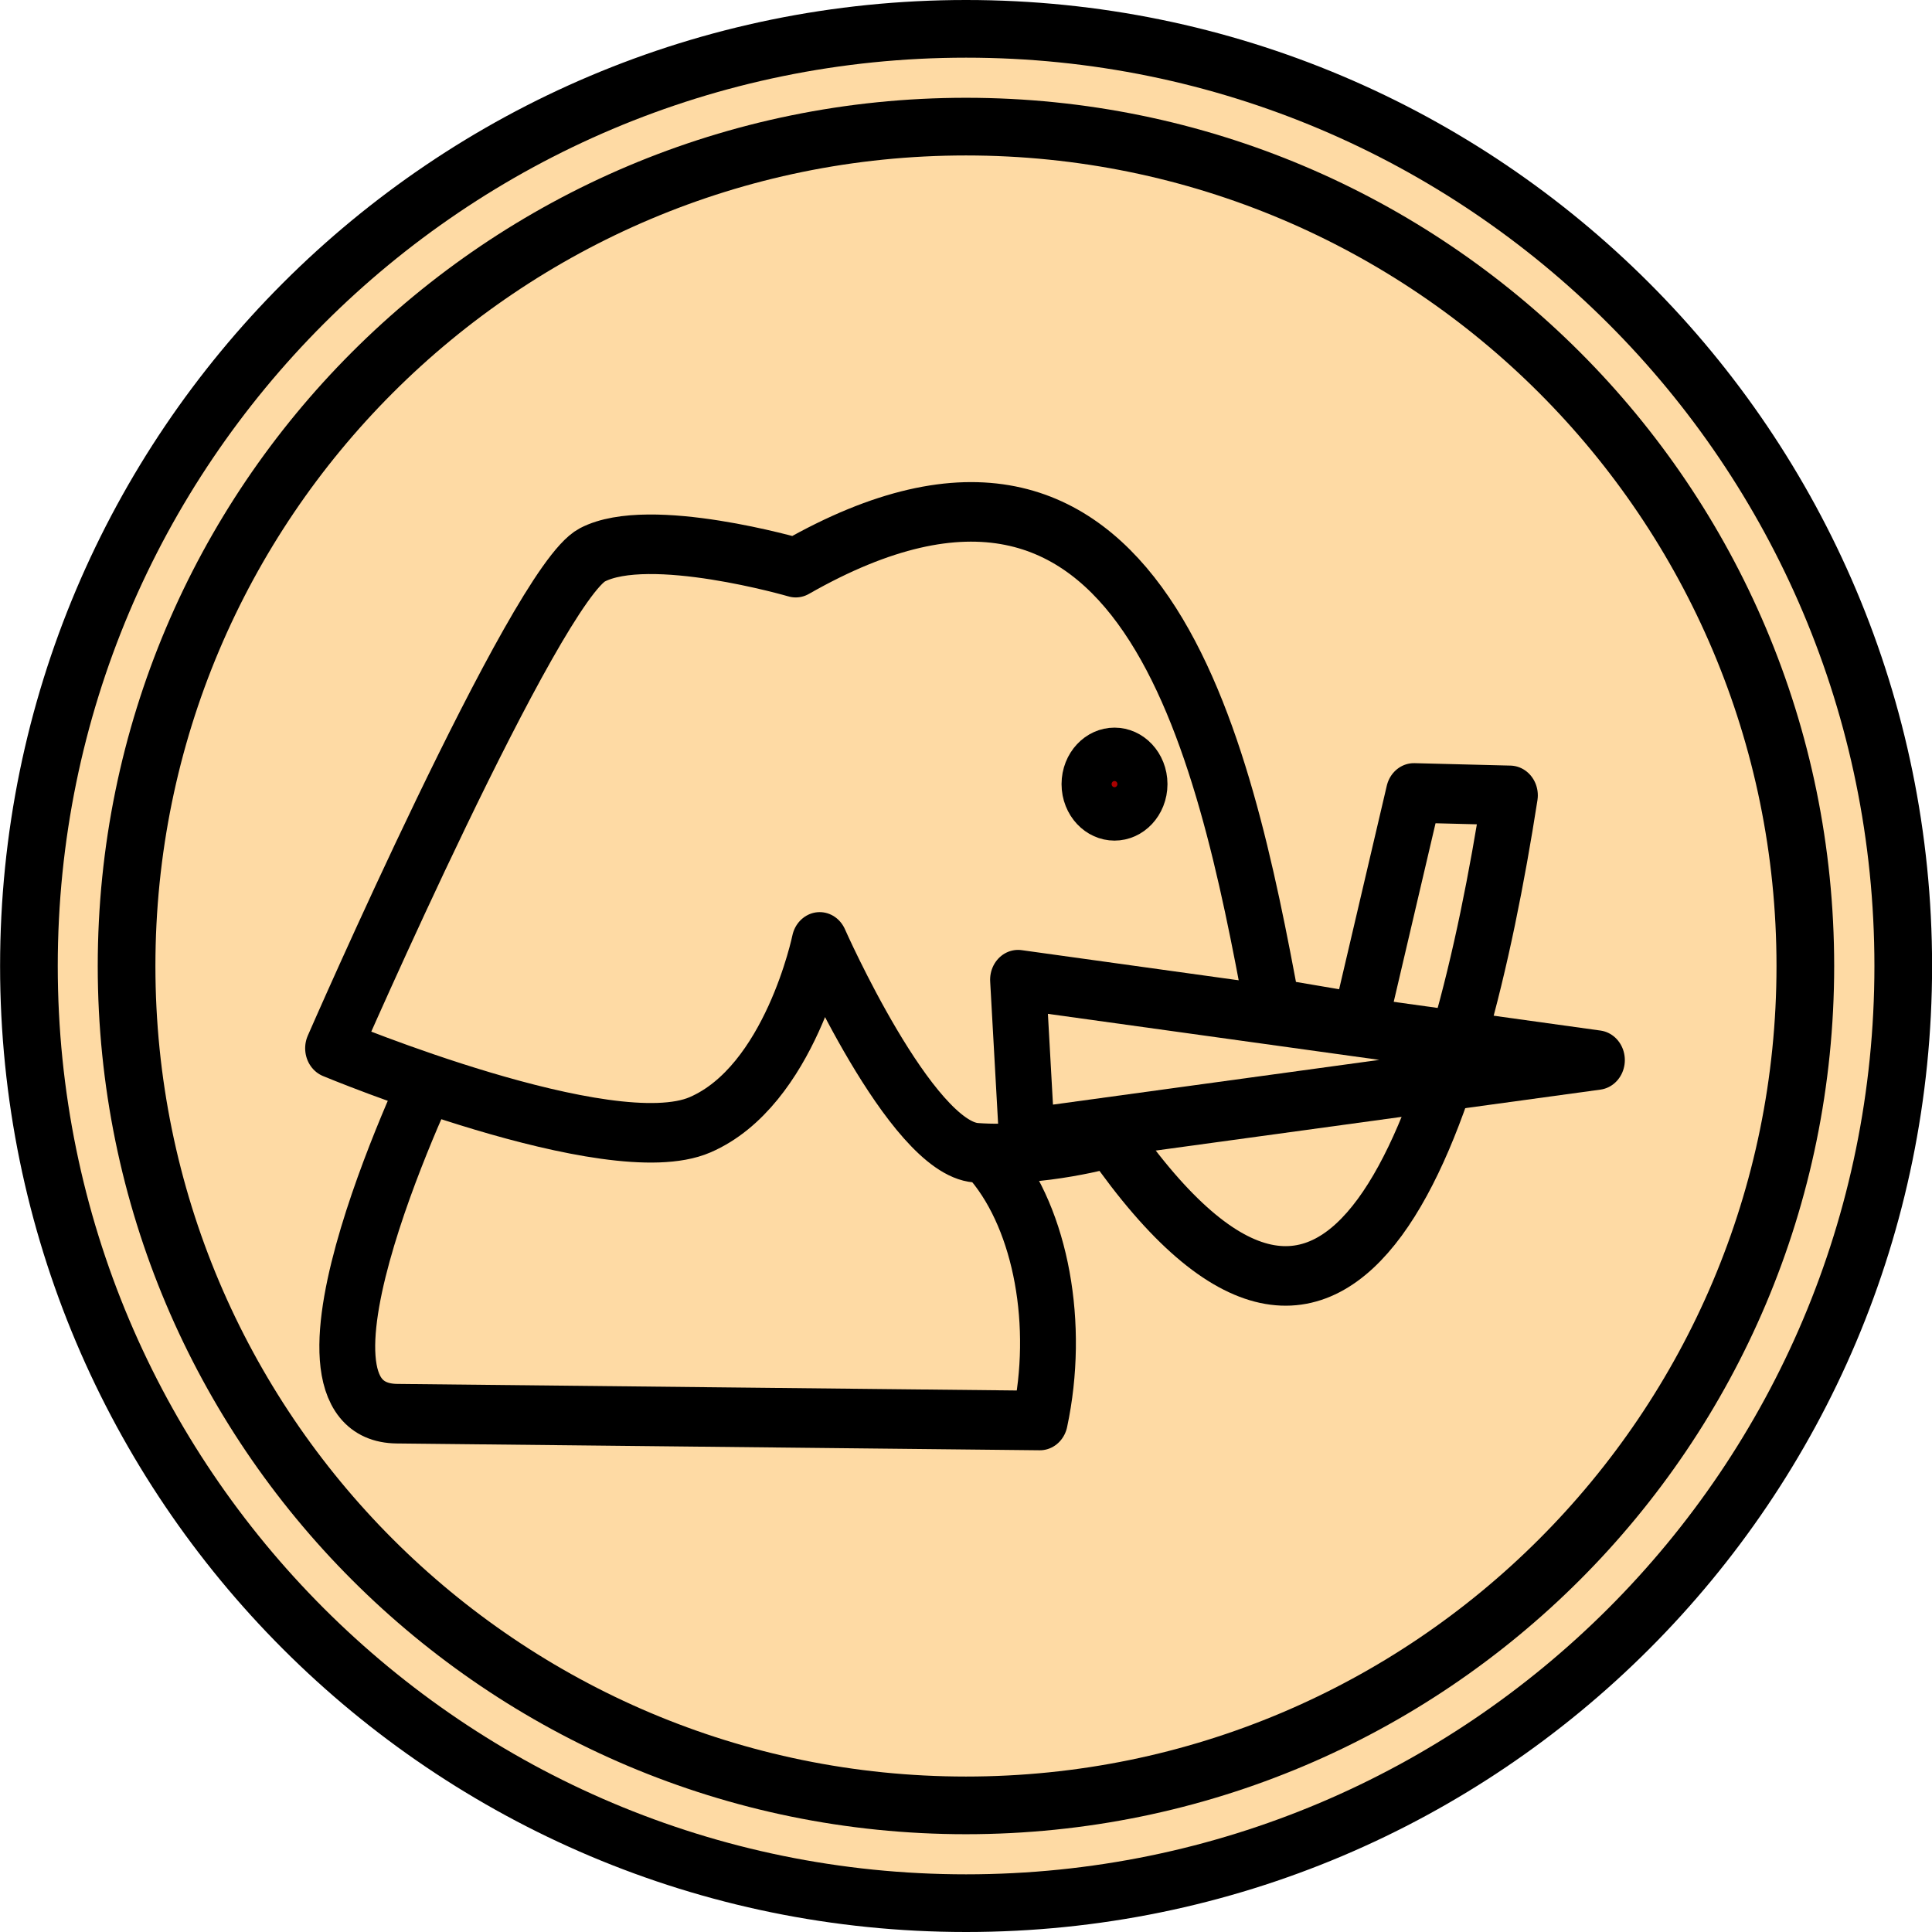
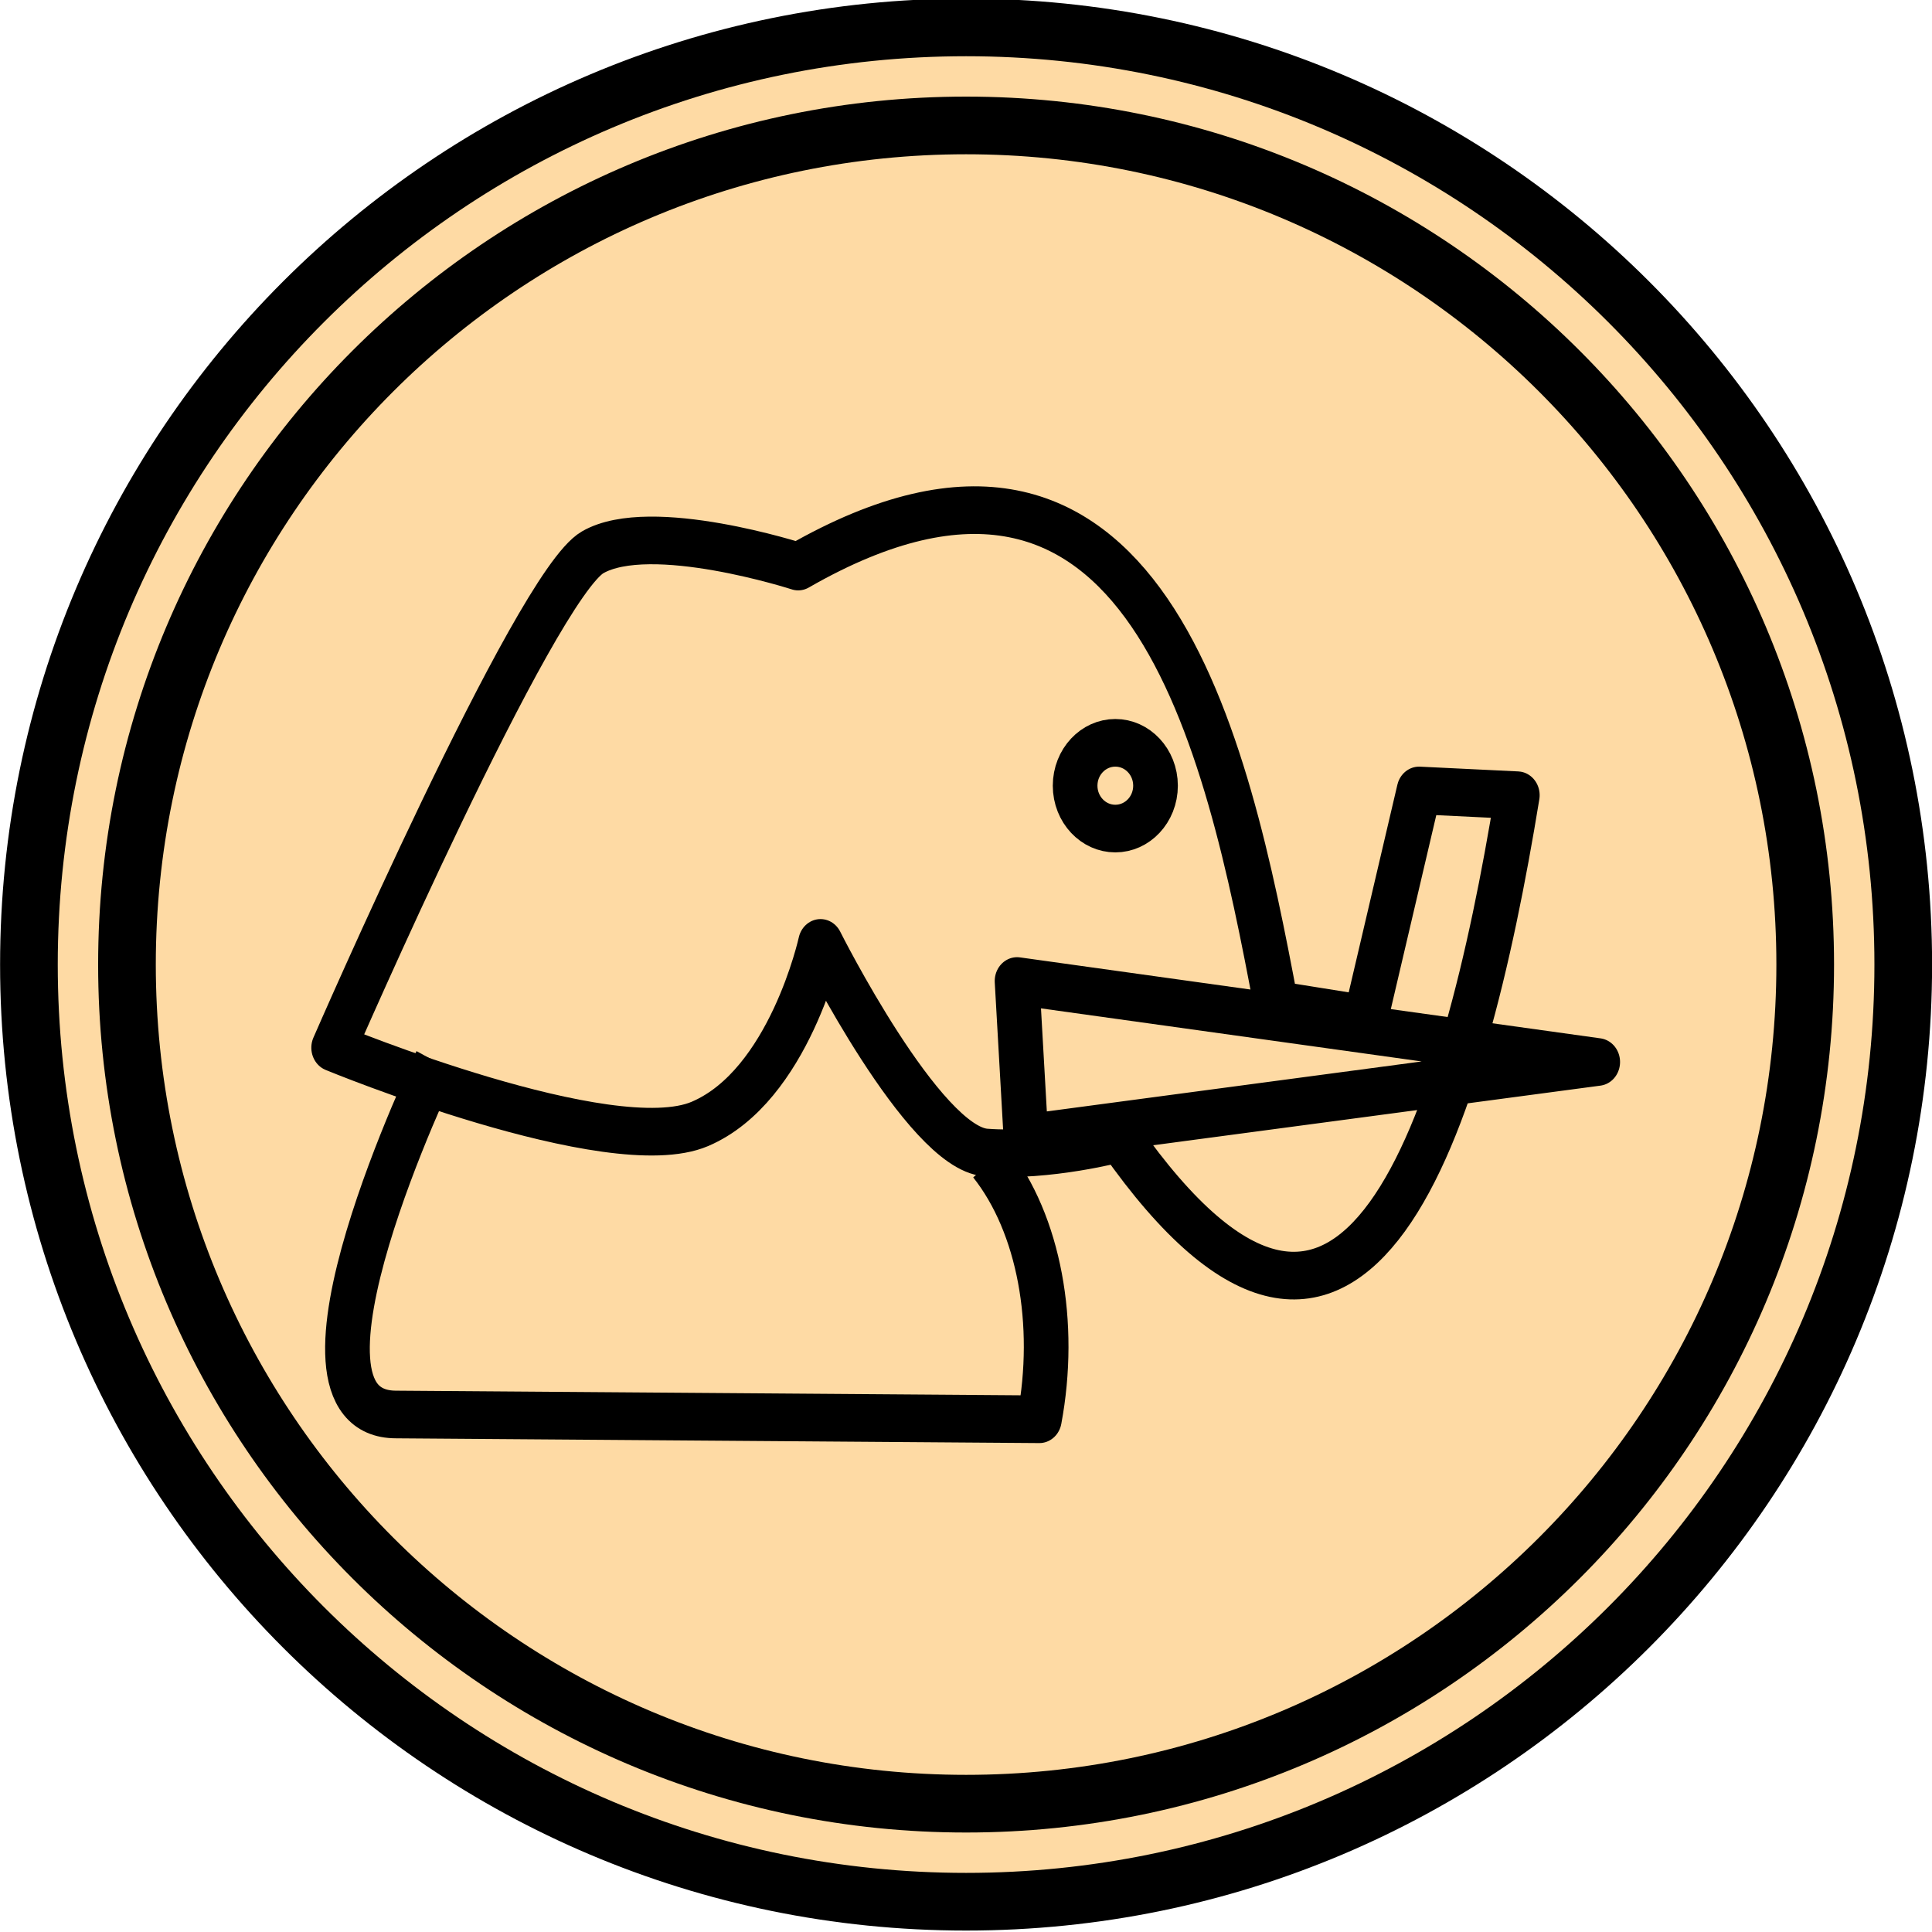
- <svg xmlns="http://www.w3.org/2000/svg" viewBox="0 0 67 67">
+ <svg xmlns="http://www.w3.org/2000/svg" version="1.1" id="Capa_1" x="0px" y="0px" viewBox="0 0 67 67" style="enable-background:new 0 0 67 67;" xml:space="preserve">
+   <style type="text/css">
+ 	.st0{fill:#FEDAA4;stroke:#000000;stroke-width:2;stroke-linecap:round;stroke-linejoin:bevel;}
+ 	.st1{fill:none;stroke:#000000;stroke-width:2;stroke-linecap:round;stroke-linejoin:bevel;stroke-miterlimit:3.583;}
+ 	.st2{fill:none;stroke:#000000;stroke-linejoin:round;}
+ 	.st3{fill:none;stroke:#000000;stroke-linecap:round;stroke-linejoin:round;}
+ </style>
  <g transform="translate(-209.06 -10.25)">
-     <text x="10.812" y="51.531" fill="#000000" font-family="'DejaVu Serif'" font-size="18px" font-style="italic" text-anchor="end" style="line-height:100%" xml:space="preserve">
-       <tspan x="10.812" y="65.207" />
-     </text>
-     <g transform="translate(-19.937 .5)" stroke="#000">
-       <g stroke-linecap="round" stroke-linejoin="bevel">
-         <circle transform="translate(220 .75)" cx="42.5" cy="42.5" r="32.5" fill="#fedaa4" stroke-width="2" />
-         <circle transform="matrix(.89566 0 0 .89566 224.43 5.1844)" cx="42.5" cy="42.5" r="32.5" fill="none" stroke-width="2.233" />
+     <g transform="translate(-19.937 .5)">
+       <g>
+         <circle class="st0" cx="262.5" cy="43.2" r="32.5" />
+         <circle class="st1" cx="262.5" cy="43.2" r="29.1" />
      </g>
-       <g transform="matrix(0 1.652 -1.549 0 1259.5 -543.02)" stroke-linejoin="round">
-         <g fill="none" stroke-width="1.25">
-           <path d="m358.98 643.06c1.253-1.107 3.443-1.527 5.446-1.071l-.143 14.393c-.029 2.948-7.411-.893-7.411-.893" />
-           <path d="m354.38 646.92s3.024.662 3.839 2.679-1.607 8.214-1.607 8.214-9.73-4.526-10.357-5.804.268-4.554.268-4.554c-4.171-7.793 3.721-9.583 9.245-10.671l.312-1.962-4.828-1.206.051-2.15c6.91 1.15 14.317 3.643 7.184 8.935 0 0 .42 1.555.318 3.018-.102 1.463-4.426 3.5-4.426 3.5z" />
-           <path d="m358.5 642.28-1.64-12.762-1.688 12.96z" />
+       <g transform="matrix(0 1.652 -1.549 0 1259.5 -543.02)">
+         <g>
+           <path class="st2" d="M359,643.1c1.3-1.1,3.4-1.5,5.4-1.1l-0.1,14.4c0,2.9-7.4-0.9-7.4-0.9" />
+           <path class="st2" d="M354.4,646.9c0,0,3,0.7,3.8,2.7s-1.6,8.2-1.6,8.2s-9.7-4.5-10.4-5.8s0.3-4.6,0.3-4.6      c-4.2-7.8,3.7-9.6,9.2-10.7l0.3-2l-4.8-1.2l0.1-2.2c6.9,1.2,14.3,3.6,7.2,8.9c0,0,0.4,1.6,0.3,3S354.4,646.9,354.4,646.9      L354.4,646.9z" />
+           <path class="st2" d="M358.5,642.3l-1.6-12.8l-1.7,13L358.5,642.3z" />
        </g>
-         <circle transform="matrix(.74438 0 0 .74438 78.14 309.27)" cx="366.65" cy="444.73" r=".753" color="#000000" fill="#a00" stroke-linecap="round" stroke-width="1.68" />
+         <ellipse class="st3" cx="351.1" cy="640.3" rx="0.9" ry="0.9" />
      </g>
    </g>
  </g>
</svg>
